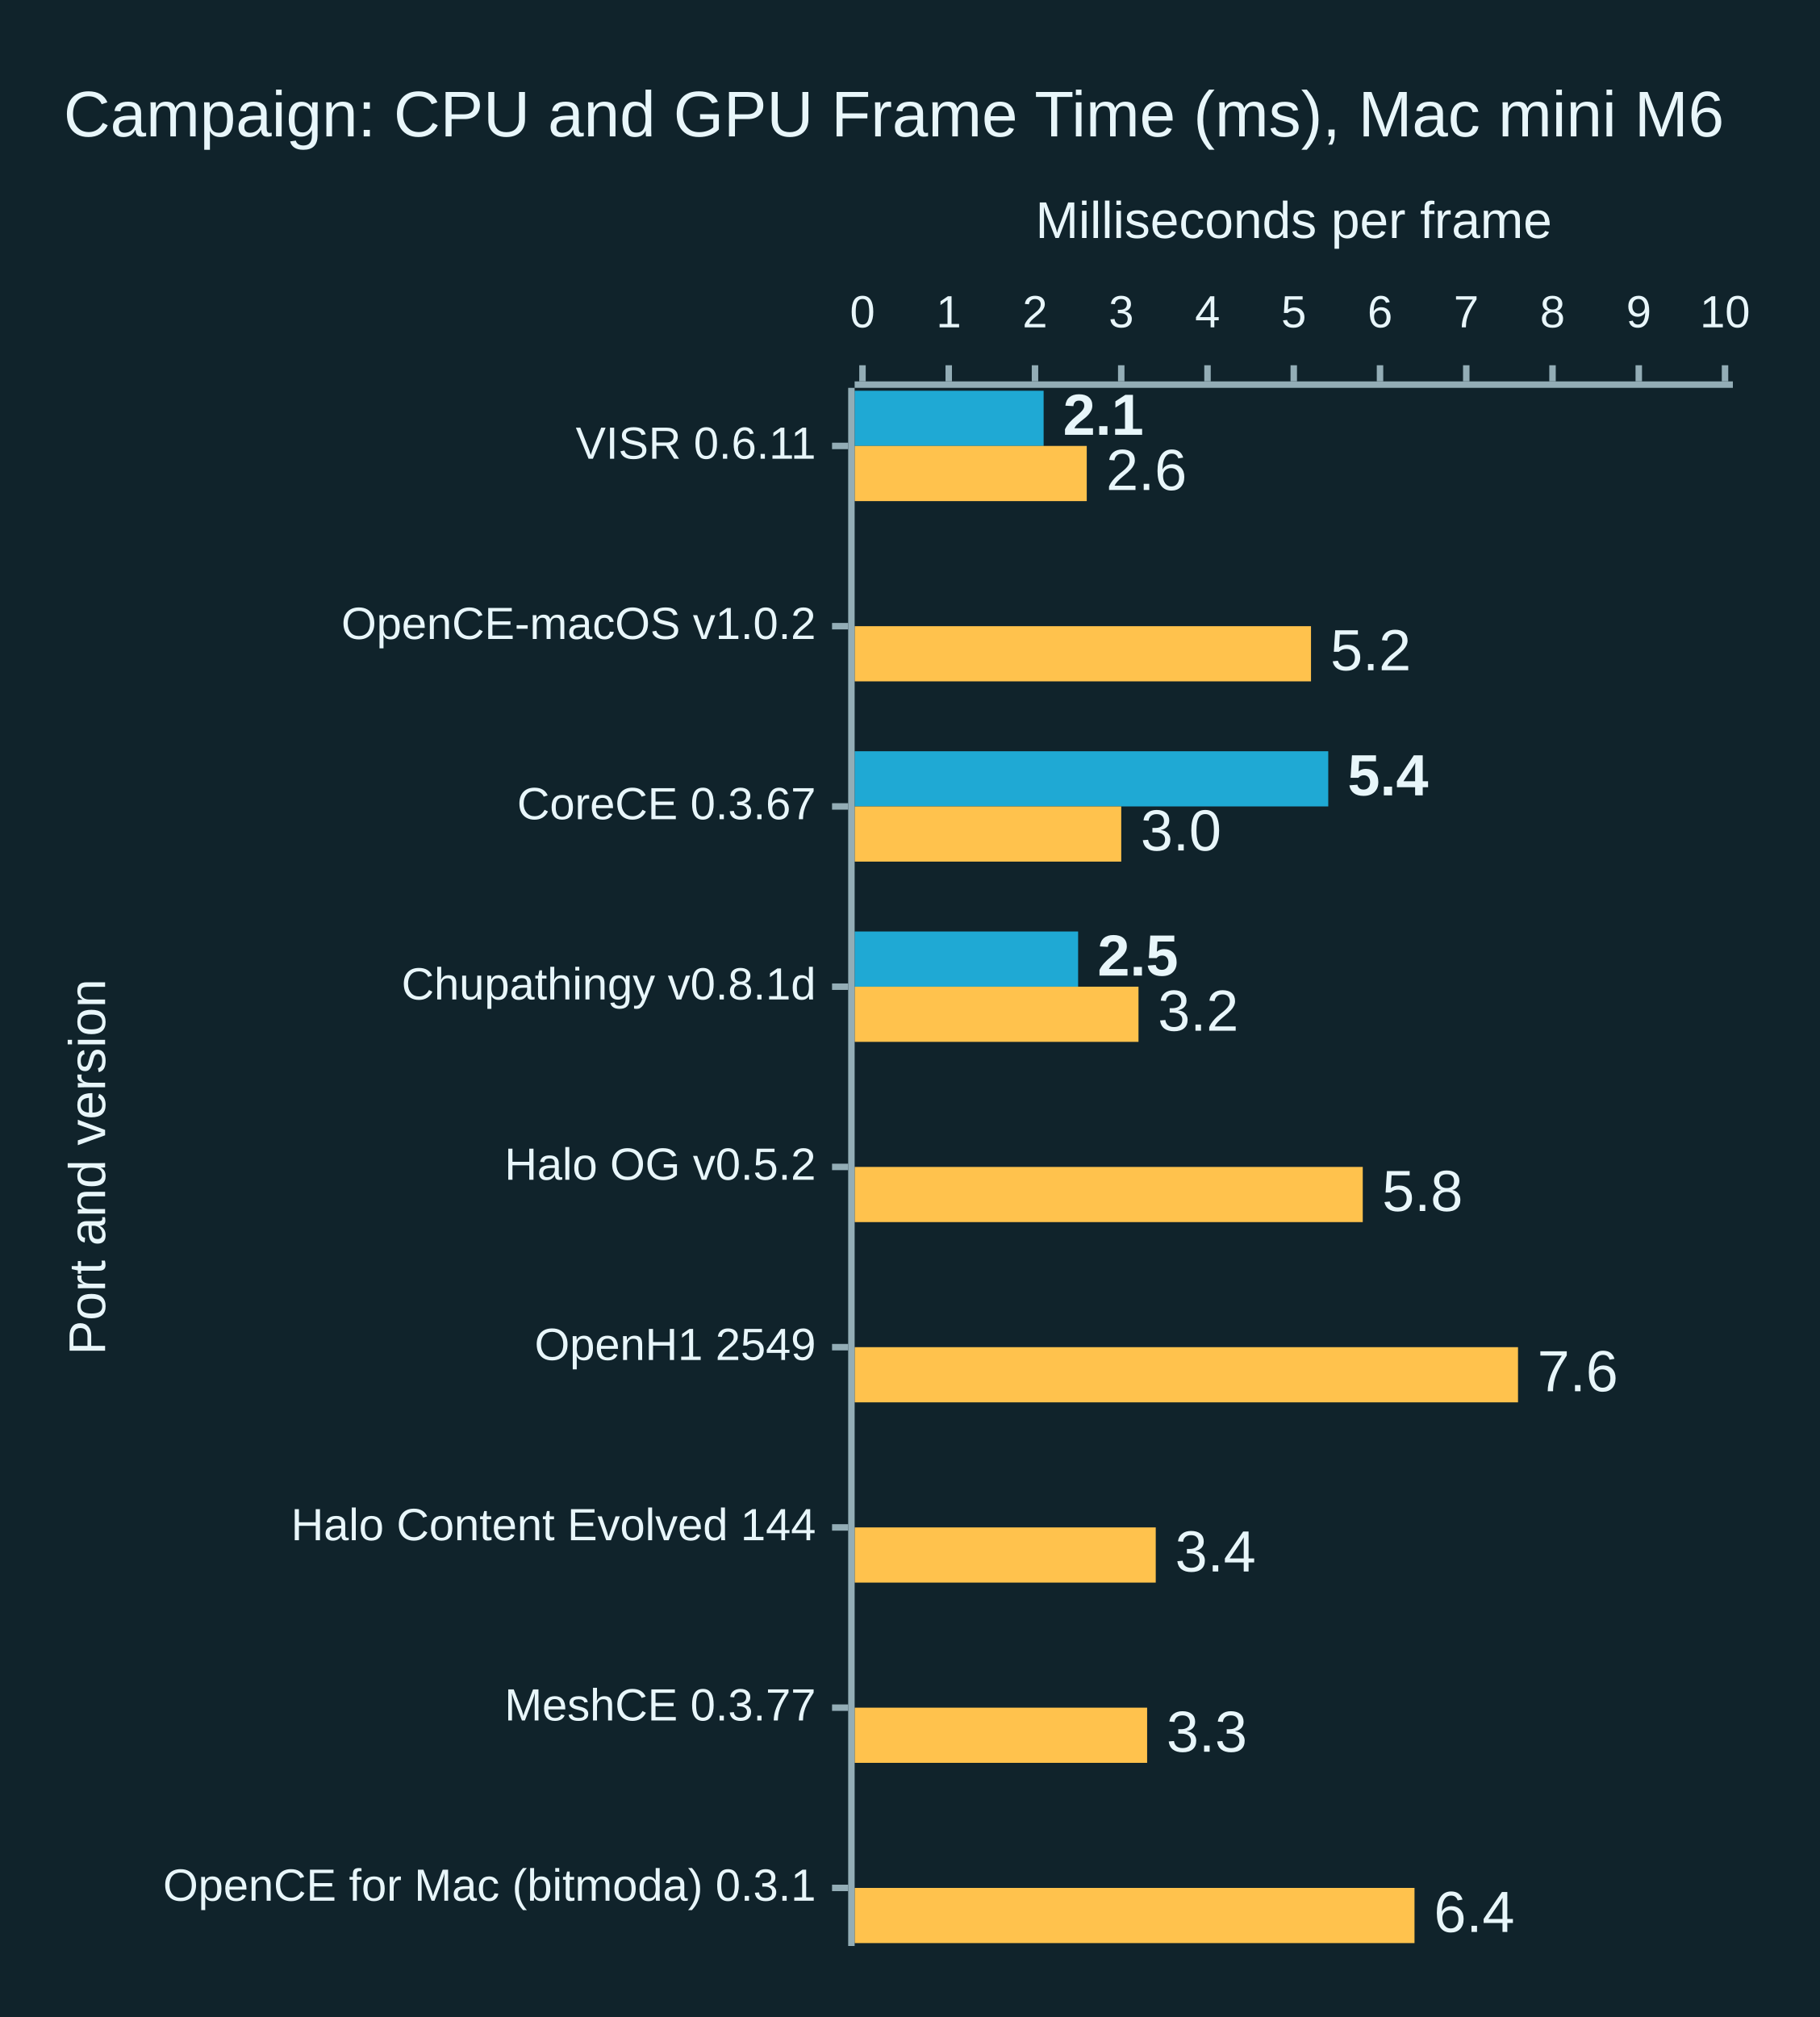
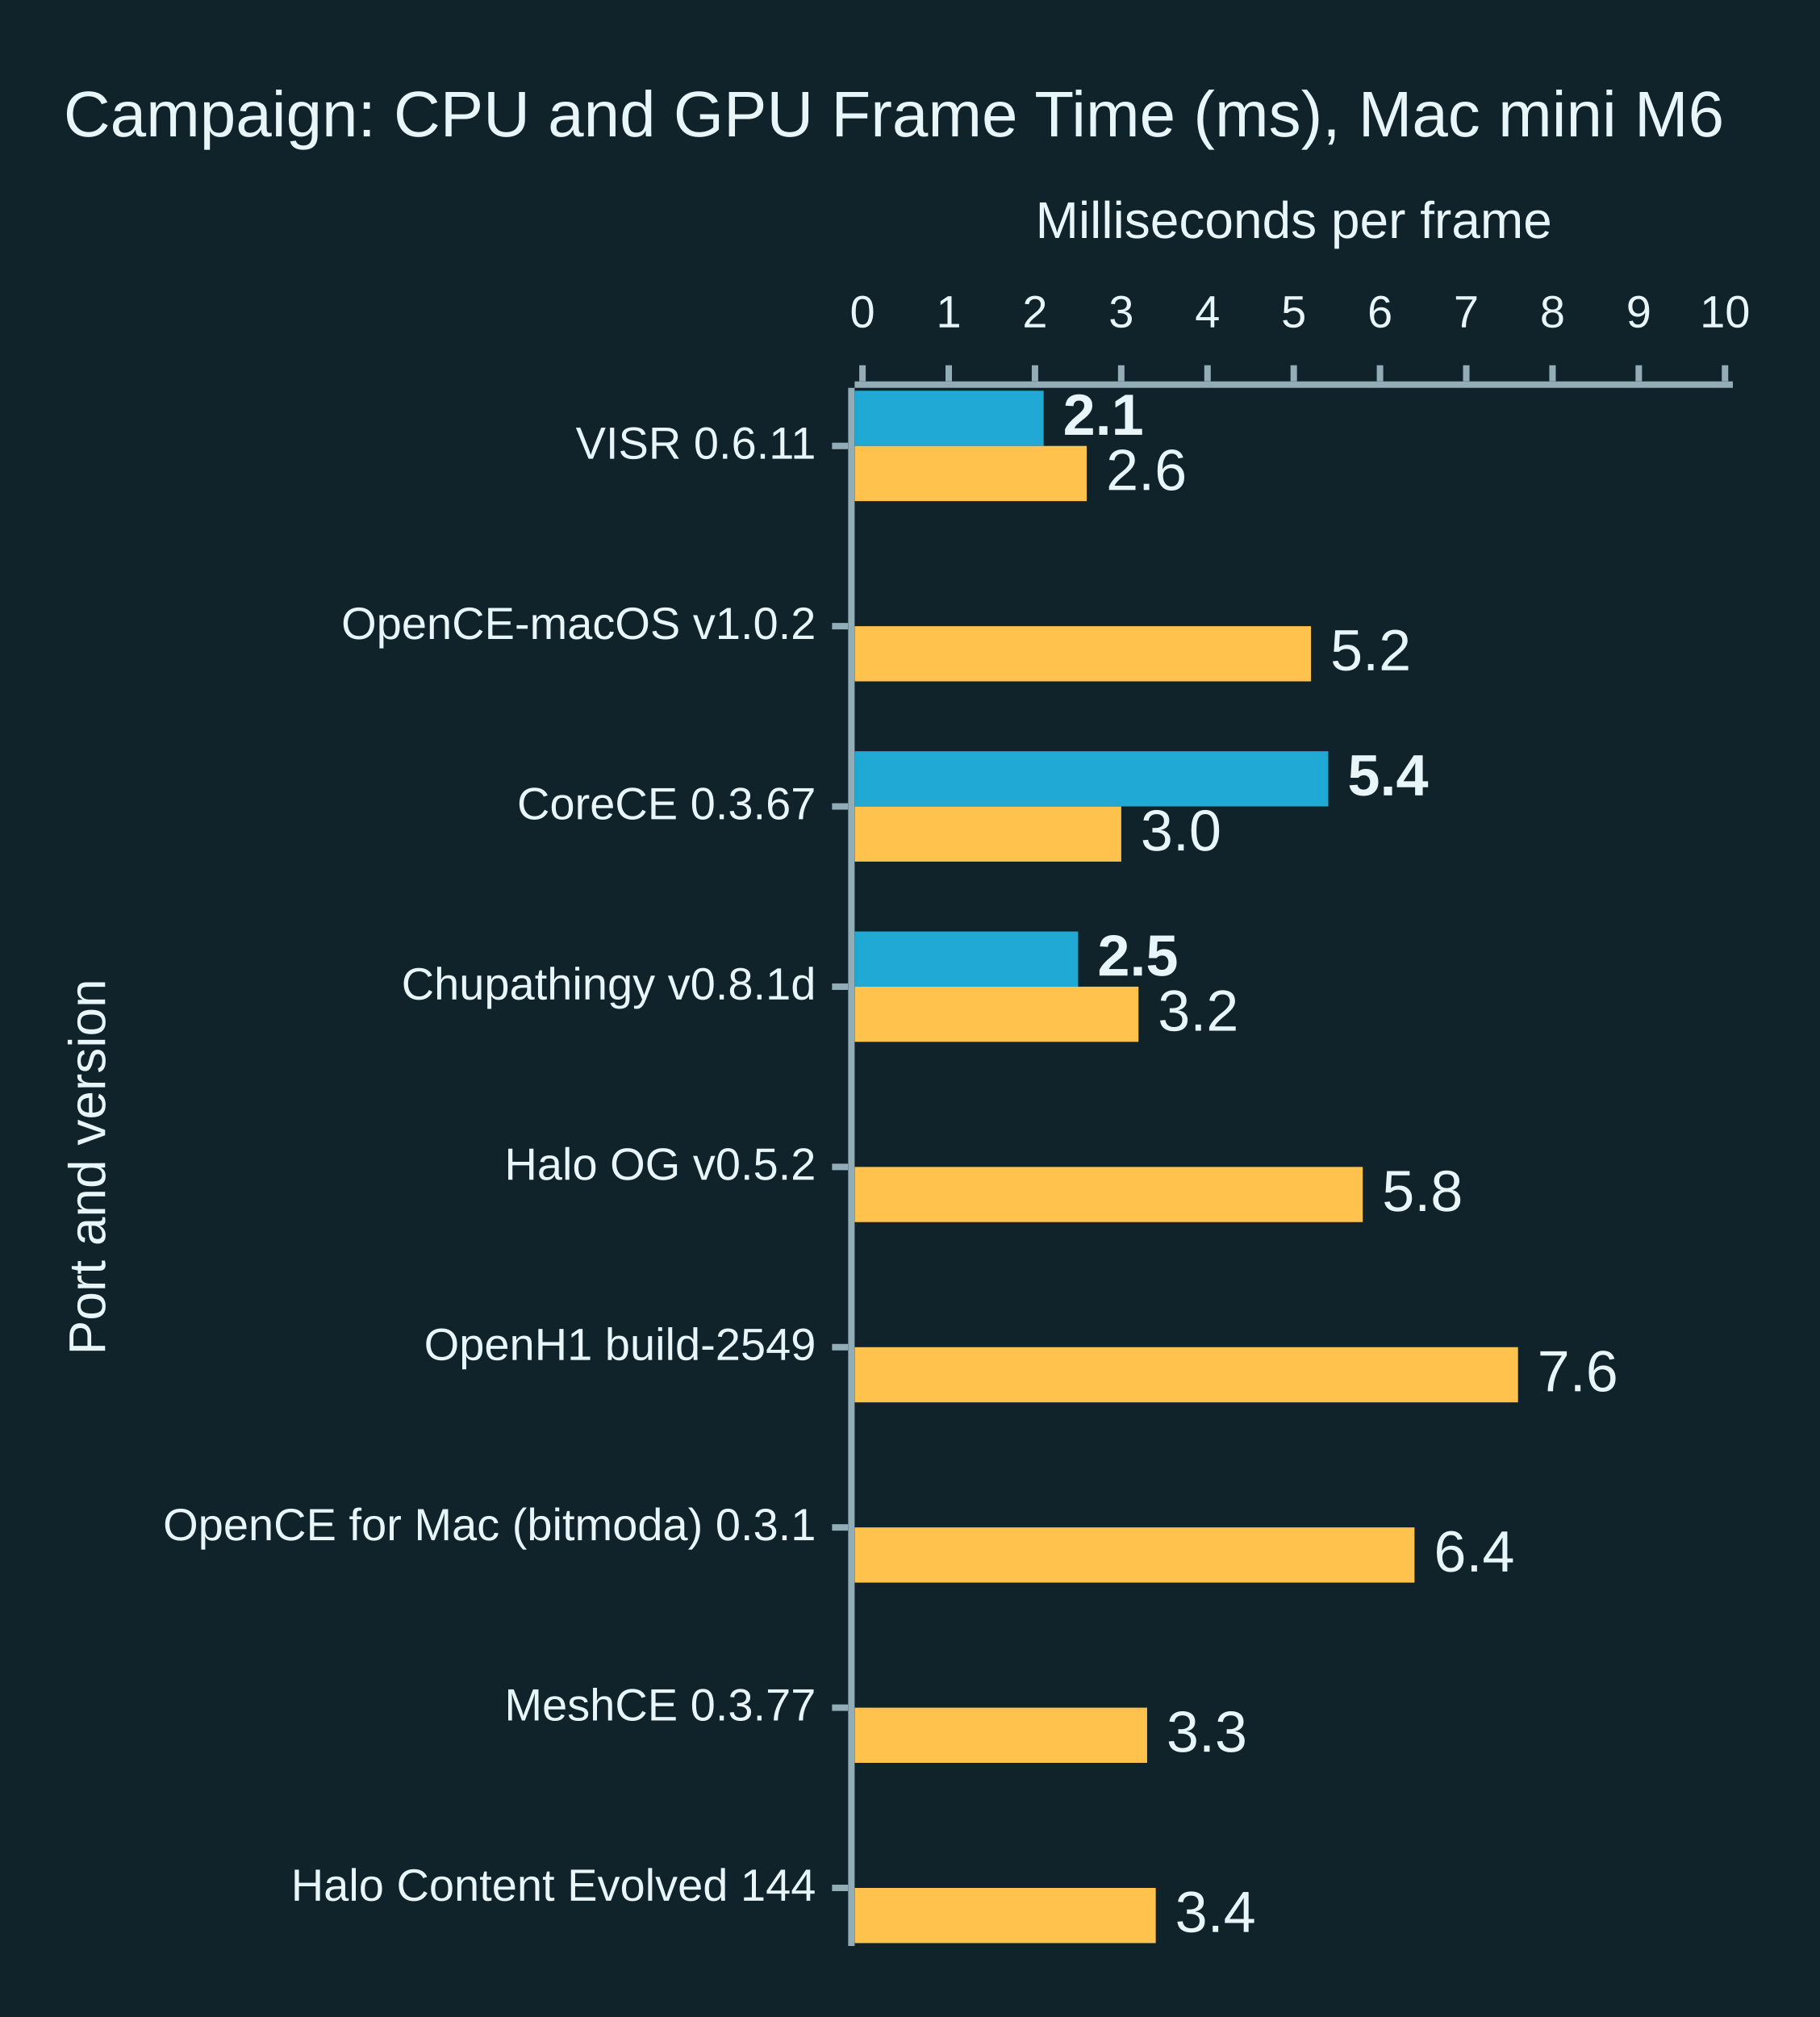
- <svg xmlns="http://www.w3.org/2000/svg" color="#e8f6fa" data-source-sha256="28f64fa8e8a8bc49eab1672ae3c23589cc369577e5d270b694ee73aaf1797d79" id="static" width="100%" style="max-width: 564px;" viewBox="-17 -15 564 625" role="graphics-document document" aria-roledescription="xychart">
+ <svg xmlns="http://www.w3.org/2000/svg" color="#e8f6fa" data-source-sha256="8bf02b72e462af4e3af187c33c7a02ab987a0942f594bddb9ca36b18f9a48479" id="static" width="100%" style="max-width: 564px;" viewBox="-17 -15 564 625" role="graphics-document document" aria-roledescription="xychart">
  <style>#static{font-family:"trebuchet ms",verdana,arial,sans-serif;font-size:16px;fill:#333;}@keyframes edge-animation-frame{from{stroke-dashoffset:0;}}@keyframes dash{to{stroke-dashoffset:0;}}#static .edge-animation-slow{stroke-dasharray:9,5!important;stroke-dashoffset:900;animation:dash 50s linear infinite;stroke-linecap:round;}#static .edge-animation-fast{stroke-dasharray:9,5!important;stroke-dashoffset:900;animation:dash 20s linear infinite;stroke-linecap:round;}#static .error-icon{fill:hsl(220.588, 100%, 98.333%);}#static .error-text{fill:rgb(8.5, 5.75, 0);stroke:rgb(8.5, 5.75, 0);}#static .edge-thickness-normal{stroke-width:1px;}#static .edge-thickness-thick{stroke-width:3.5px;}#static .edge-pattern-solid{stroke-dasharray:0;}#static .edge-thickness-invisible{stroke-width:0;fill:none;}#static .edge-pattern-dashed{stroke-dasharray:3;}#static .edge-pattern-dotted{stroke-dasharray:2;}#static .marker{fill:#0b0b0b;stroke:#0b0b0b;}#static .marker.cross{stroke:#0b0b0b;}#static svg{font-family:"trebuchet ms",verdana,arial,sans-serif;font-size:16px;}#static p{margin:0;}#static :root{--mermaid-font-family:"trebuchet ms",verdana,arial,sans-serif;}</style>
  <g />
  <g class="main">
    <rect width="564" height="625" class="background" fill="#10232b" x="-17" y="-15" />
    <g class="chart-title">
      <text x="0" y="0" fill="#e8f6fa" font-size="20" dominant-baseline="middle" text-anchor="middle" transform="translate(260, 21.58984) rotate(0)">Campaign: CPU and GPU Frame Time (ms), Mac mini M6</text>
    </g>
    <g class="plot">
      <g class="bar-plot-0">
        <rect x="247.844" y="106.08" width="58.563" height="17.1" fill="#1fa9d4" stroke="#1fa9d4" stroke-width="0" />
        <rect x="247.844" y="161.932" width="2.431" height="17.1" fill="#1fa9d4" stroke="#1fa9d4" stroke-width="0" display="none" />
        <rect x="247.844" y="217.785" width="146.77" height="17.1" fill="#1fa9d4" stroke="#1fa9d4" stroke-width="0" />
        <rect x="247.844" y="273.637" width="69.255" height="17.1" fill="#1fa9d4" stroke="#1fa9d4" stroke-width="0" />
        <rect x="247.844" y="329.49" width="2.431" height="17.1" fill="#1fa9d4" stroke="#1fa9d4" stroke-width="0" display="none" />
        <rect x="247.844" y="385.342" width="2.431" height="17.1" fill="#1fa9d4" stroke="#1fa9d4" stroke-width="0" display="none" />
        <rect x="247.844" y="441.195" width="2.431" height="17.1" fill="#1fa9d4" stroke="#1fa9d4" stroke-width="0" display="none" />
        <rect x="247.844" y="497.047" width="2.431" height="17.1" fill="#1fa9d4" stroke="#1fa9d4" stroke-width="0" display="none" />
        <rect x="247.844" y="552.9" width="2.431" height="17.1" fill="#1fa9d4" stroke="#1fa9d4" stroke-width="0" display="none" />
      </g>
      <g class="bar-plot-1">
        <rect x="247.844" y="123.18" width="71.928" height="17.1" fill="#ffc24d" stroke="#ffc24d" stroke-width="0" />
        <rect x="247.844" y="179.032" width="141.424" height="17.1" fill="#ffc24d" stroke="#ffc24d" stroke-width="0" />
        <rect x="247.844" y="234.885" width="82.619" height="17.1" fill="#ffc24d" stroke="#ffc24d" stroke-width="0" />
        <rect x="247.844" y="290.737" width="87.965" height="17.1" fill="#ffc24d" stroke="#ffc24d" stroke-width="0" />
        <rect x="247.844" y="346.59" width="157.462" height="17.1" fill="#ffc24d" stroke="#ffc24d" stroke-width="0" />
        <rect x="247.844" y="402.442" width="205.574" height="17.1" fill="#ffc24d" stroke="#ffc24d" stroke-width="0" />
-         <rect x="247.844" y="458.295" width="93.311" height="17.1" fill="#ffc24d" stroke="#ffc24d" stroke-width="0" />
+         <rect x="247.844" y="458.295" width="173.499" height="17.1" fill="#ffc24d" stroke="#ffc24d" stroke-width="0" />
        <rect x="247.844" y="514.147" width="90.638" height="17.1" fill="#ffc24d" stroke="#ffc24d" stroke-width="0" />
-         <rect x="247.844" y="570" width="173.499" height="17.1" fill="#ffc24d" stroke="#ffc24d" stroke-width="0" />
+         <rect x="247.844" y="570" width="93.311" height="17.1" fill="#ffc24d" stroke="#ffc24d" stroke-width="0" />
      </g>
      <text x="312.407" y="114.63" dominant-baseline="middle" fill="currentColor" font-size="18" font-weight="600" class="bar-value">2.1</text>
      <text x="400.614" y="226.335" dominant-baseline="middle" fill="currentColor" font-size="18" font-weight="600" class="bar-value">5.4</text>
      <text x="323.098" y="282.187" dominant-baseline="middle" fill="currentColor" font-size="18" font-weight="600" class="bar-value">2.5</text>
      <text x="325.771" y="131.73" dominant-baseline="middle" fill="currentColor" font-size="18" font-weight="400" class="bar-value">2.6</text>
      <text x="395.268" y="187.582" dominant-baseline="middle" fill="currentColor" font-size="18" font-weight="400" class="bar-value">5.2</text>
      <text x="336.463" y="243.435" dominant-baseline="middle" fill="currentColor" font-size="18" font-weight="400" class="bar-value">3.0</text>
      <text x="341.809" y="299.287" dominant-baseline="middle" fill="currentColor" font-size="18" font-weight="400" class="bar-value">3.2</text>
      <text x="411.305" y="355.14" dominant-baseline="middle" fill="currentColor" font-size="18" font-weight="400" class="bar-value">5.8</text>
      <text x="459.418" y="410.992" dominant-baseline="middle" fill="currentColor" font-size="18" font-weight="400" class="bar-value">7.6</text>
-       <text x="347.155" y="466.845" dominant-baseline="middle" fill="currentColor" font-size="18" font-weight="400" class="bar-value">3.4</text>
+       <text x="427.343" y="466.845" dominant-baseline="middle" fill="currentColor" font-size="18" font-weight="400" class="bar-value">6.4</text>
      <text x="344.482" y="522.697" dominant-baseline="middle" fill="currentColor" font-size="18" font-weight="400" class="bar-value">3.3</text>
-       <text x="427.343" y="578.55" dominant-baseline="middle" fill="currentColor" font-size="18" font-weight="400" class="bar-value">6.4</text>
+       <text x="347.155" y="578.55" dominant-baseline="middle" fill="currentColor" font-size="18" font-weight="400" class="bar-value">3.4</text>
    </g>
    <g class="left-axis">
      <g class="axisl-line">
        <path d="M 246.844,105.18 L 246.844,588" fill="none" stroke="#93adb6" stroke-width="2" />
      </g>
      <g class="label">
        <text x="0" y="0" fill="#e8f6fa" font-size="14" dominant-baseline="middle" text-anchor="end" transform="translate(235.8438, 123.1797) rotate(0)">VISR 0.6.11</text>
        <text x="0" y="0" fill="#e8f6fa" font-size="14" dominant-baseline="middle" text-anchor="end" transform="translate(235.8438, 179.0322) rotate(0)">OpenCE-macOS v1.0.2</text>
        <text x="0" y="0" fill="#e8f6fa" font-size="14" dominant-baseline="middle" text-anchor="end" transform="translate(235.8438, 234.8848) rotate(0)">CoreCE 0.3.67</text>
        <text x="0" y="0" fill="#e8f6fa" font-size="14" dominant-baseline="middle" text-anchor="end" transform="translate(235.8438, 290.7373) rotate(0)">Chupathingy v0.8.1d</text>
        <text x="0" y="0" fill="#e8f6fa" font-size="14" dominant-baseline="middle" text-anchor="end" transform="translate(235.8438, 346.5898) rotate(0)">Halo OG v0.5.2</text>
-         <text x="0" y="0" fill="#e8f6fa" font-size="14" dominant-baseline="middle" text-anchor="end" transform="translate(235.8438, 402.4424) rotate(0)">OpenH1 2549</text>
-         <text x="0" y="0" fill="#e8f6fa" font-size="14" dominant-baseline="middle" text-anchor="end" transform="translate(235.8438, 458.2949) rotate(0)">Halo Content Evolved 144</text>
+         <text x="0" y="0" fill="#e8f6fa" font-size="14" dominant-baseline="middle" text-anchor="end" transform="translate(235.8438, 402.4424) rotate(0)">OpenH1 build-2549</text>
+         <text x="0" y="0" fill="#e8f6fa" font-size="14" dominant-baseline="middle" text-anchor="end" transform="translate(235.8438, 458.2949) rotate(0)">OpenCE for Mac (bitmoda) 0.3.1</text>
        <text x="0" y="0" fill="#e8f6fa" font-size="14" dominant-baseline="middle" text-anchor="end" transform="translate(235.8438, 514.1475) rotate(0)">MeshCE 0.3.77</text>
-         <text x="0" y="0" fill="#e8f6fa" font-size="14" dominant-baseline="middle" text-anchor="end" transform="translate(235.8438, 570) rotate(0)">OpenCE for Mac (bitmoda) 0.3.1</text>
+         <text x="0" y="0" fill="#e8f6fa" font-size="14" dominant-baseline="middle" text-anchor="end" transform="translate(235.8438, 570) rotate(0)">Halo Content Evolved 144</text>
      </g>
      <g class="ticks">
        <path d="M 245.844,123.18 L 240.844,123.18" fill="none" stroke="#93adb6" stroke-width="2" />
        <path d="M 245.844,179.032 L 240.844,179.032" fill="none" stroke="#93adb6" stroke-width="2" />
        <path d="M 245.844,234.885 L 240.844,234.885" fill="none" stroke="#93adb6" stroke-width="2" />
        <path d="M 245.844,290.737 L 240.844,290.737" fill="none" stroke="#93adb6" stroke-width="2" />
        <path d="M 245.844,346.59 L 240.844,346.59" fill="none" stroke="#93adb6" stroke-width="2" />
        <path d="M 245.844,402.442 L 240.844,402.442" fill="none" stroke="#93adb6" stroke-width="2" />
        <path d="M 245.844,458.295 L 240.844,458.295" fill="none" stroke="#93adb6" stroke-width="2" />
        <path d="M 245.844,514.147 L 240.844,514.147" fill="none" stroke="#93adb6" stroke-width="2" />
        <path d="M 245.844,570 L 240.844,570" fill="none" stroke="#93adb6" stroke-width="2" />
      </g>
      <g class="title">
        <text x="0" y="0" fill="#e8f6fa" font-size="16" dominant-baseline="text-before-edge" text-anchor="middle" transform="translate(5, 346.5898) rotate(270)">Port and version</text>
      </g>
    </g>
    <g class="top-axis">
      <g class="axis-line">
        <path d="M 247.844,104.18 L 520,104.18" fill="none" stroke="#93adb6" stroke-width="2" />
      </g>
      <g class="label">
        <text x="0" y="0" fill="#e8f6fa" font-size="14" dominant-baseline="text-before-edge" text-anchor="middle" transform="translate(250.275, 77.17969) rotate(0)">0</text>
        <text x="0" y="0" fill="#e8f6fa" font-size="14" dominant-baseline="text-before-edge" text-anchor="middle" transform="translate(277.0044, 77.17969) rotate(0)">1</text>
        <text x="0" y="0" fill="#e8f6fa" font-size="14" dominant-baseline="text-before-edge" text-anchor="middle" transform="translate(303.7338, 77.17969) rotate(0)">2</text>
        <text x="0" y="0" fill="#e8f6fa" font-size="14" dominant-baseline="text-before-edge" text-anchor="middle" transform="translate(330.4631, 77.17969) rotate(0)">3</text>
        <text x="0" y="0" fill="#e8f6fa" font-size="14" dominant-baseline="text-before-edge" text-anchor="middle" transform="translate(357.1925, 77.17969) rotate(0)">4</text>
        <text x="0" y="0" fill="#e8f6fa" font-size="14" dominant-baseline="text-before-edge" text-anchor="middle" transform="translate(383.9219, 77.17969) rotate(0)">5</text>
        <text x="0" y="0" fill="#e8f6fa" font-size="14" dominant-baseline="text-before-edge" text-anchor="middle" transform="translate(410.6513, 77.17969) rotate(0)">6</text>
        <text x="0" y="0" fill="#e8f6fa" font-size="14" dominant-baseline="text-before-edge" text-anchor="middle" transform="translate(437.3806, 77.17969) rotate(0)">7</text>
        <text x="0" y="0" fill="#e8f6fa" font-size="14" dominant-baseline="text-before-edge" text-anchor="middle" transform="translate(464.11, 77.17969) rotate(0)">8</text>
        <text x="0" y="0" fill="#e8f6fa" font-size="14" dominant-baseline="text-before-edge" text-anchor="middle" transform="translate(490.8394, 77.17969) rotate(0)">9</text>
        <text x="0" y="0" fill="#e8f6fa" font-size="14" dominant-baseline="text-before-edge" text-anchor="middle" transform="translate(517.5688, 77.17969) rotate(0)">10</text>
      </g>
      <g class="ticks">
        <path d="M 250.275,103.18 L 250.275,98.18" fill="none" stroke="#93adb6" stroke-width="2" />
        <path d="M 277.004,103.18 L 277.004,98.18" fill="none" stroke="#93adb6" stroke-width="2" />
        <path d="M 303.734,103.18 L 303.734,98.18" fill="none" stroke="#93adb6" stroke-width="2" />
        <path d="M 330.463,103.18 L 330.463,98.18" fill="none" stroke="#93adb6" stroke-width="2" />
        <path d="M 357.193,103.18 L 357.193,98.18" fill="none" stroke="#93adb6" stroke-width="2" />
        <path d="M 383.922,103.18 L 383.922,98.18" fill="none" stroke="#93adb6" stroke-width="2" />
        <path d="M 410.651,103.18 L 410.651,98.18" fill="none" stroke="#93adb6" stroke-width="2" />
        <path d="M 437.381,103.18 L 437.381,98.18" fill="none" stroke="#93adb6" stroke-width="2" />
        <path d="M 464.11,103.18 L 464.11,98.18" fill="none" stroke="#93adb6" stroke-width="2" />
        <path d="M 490.839,103.18 L 490.839,98.18" fill="none" stroke="#93adb6" stroke-width="2" />
        <path d="M 517.569,103.18 L 517.569,98.18" fill="none" stroke="#93adb6" stroke-width="2" />
      </g>
      <g class="title">
        <text x="0" y="0" fill="#e8f6fa" font-size="16" dominant-baseline="text-before-edge" text-anchor="middle" transform="translate(383.9219, 48.17969) rotate(0)">Milliseconds per frame</text>
      </g>
    </g>
  </g>
  <g class="mermaid-tmp-group" />
</svg>
